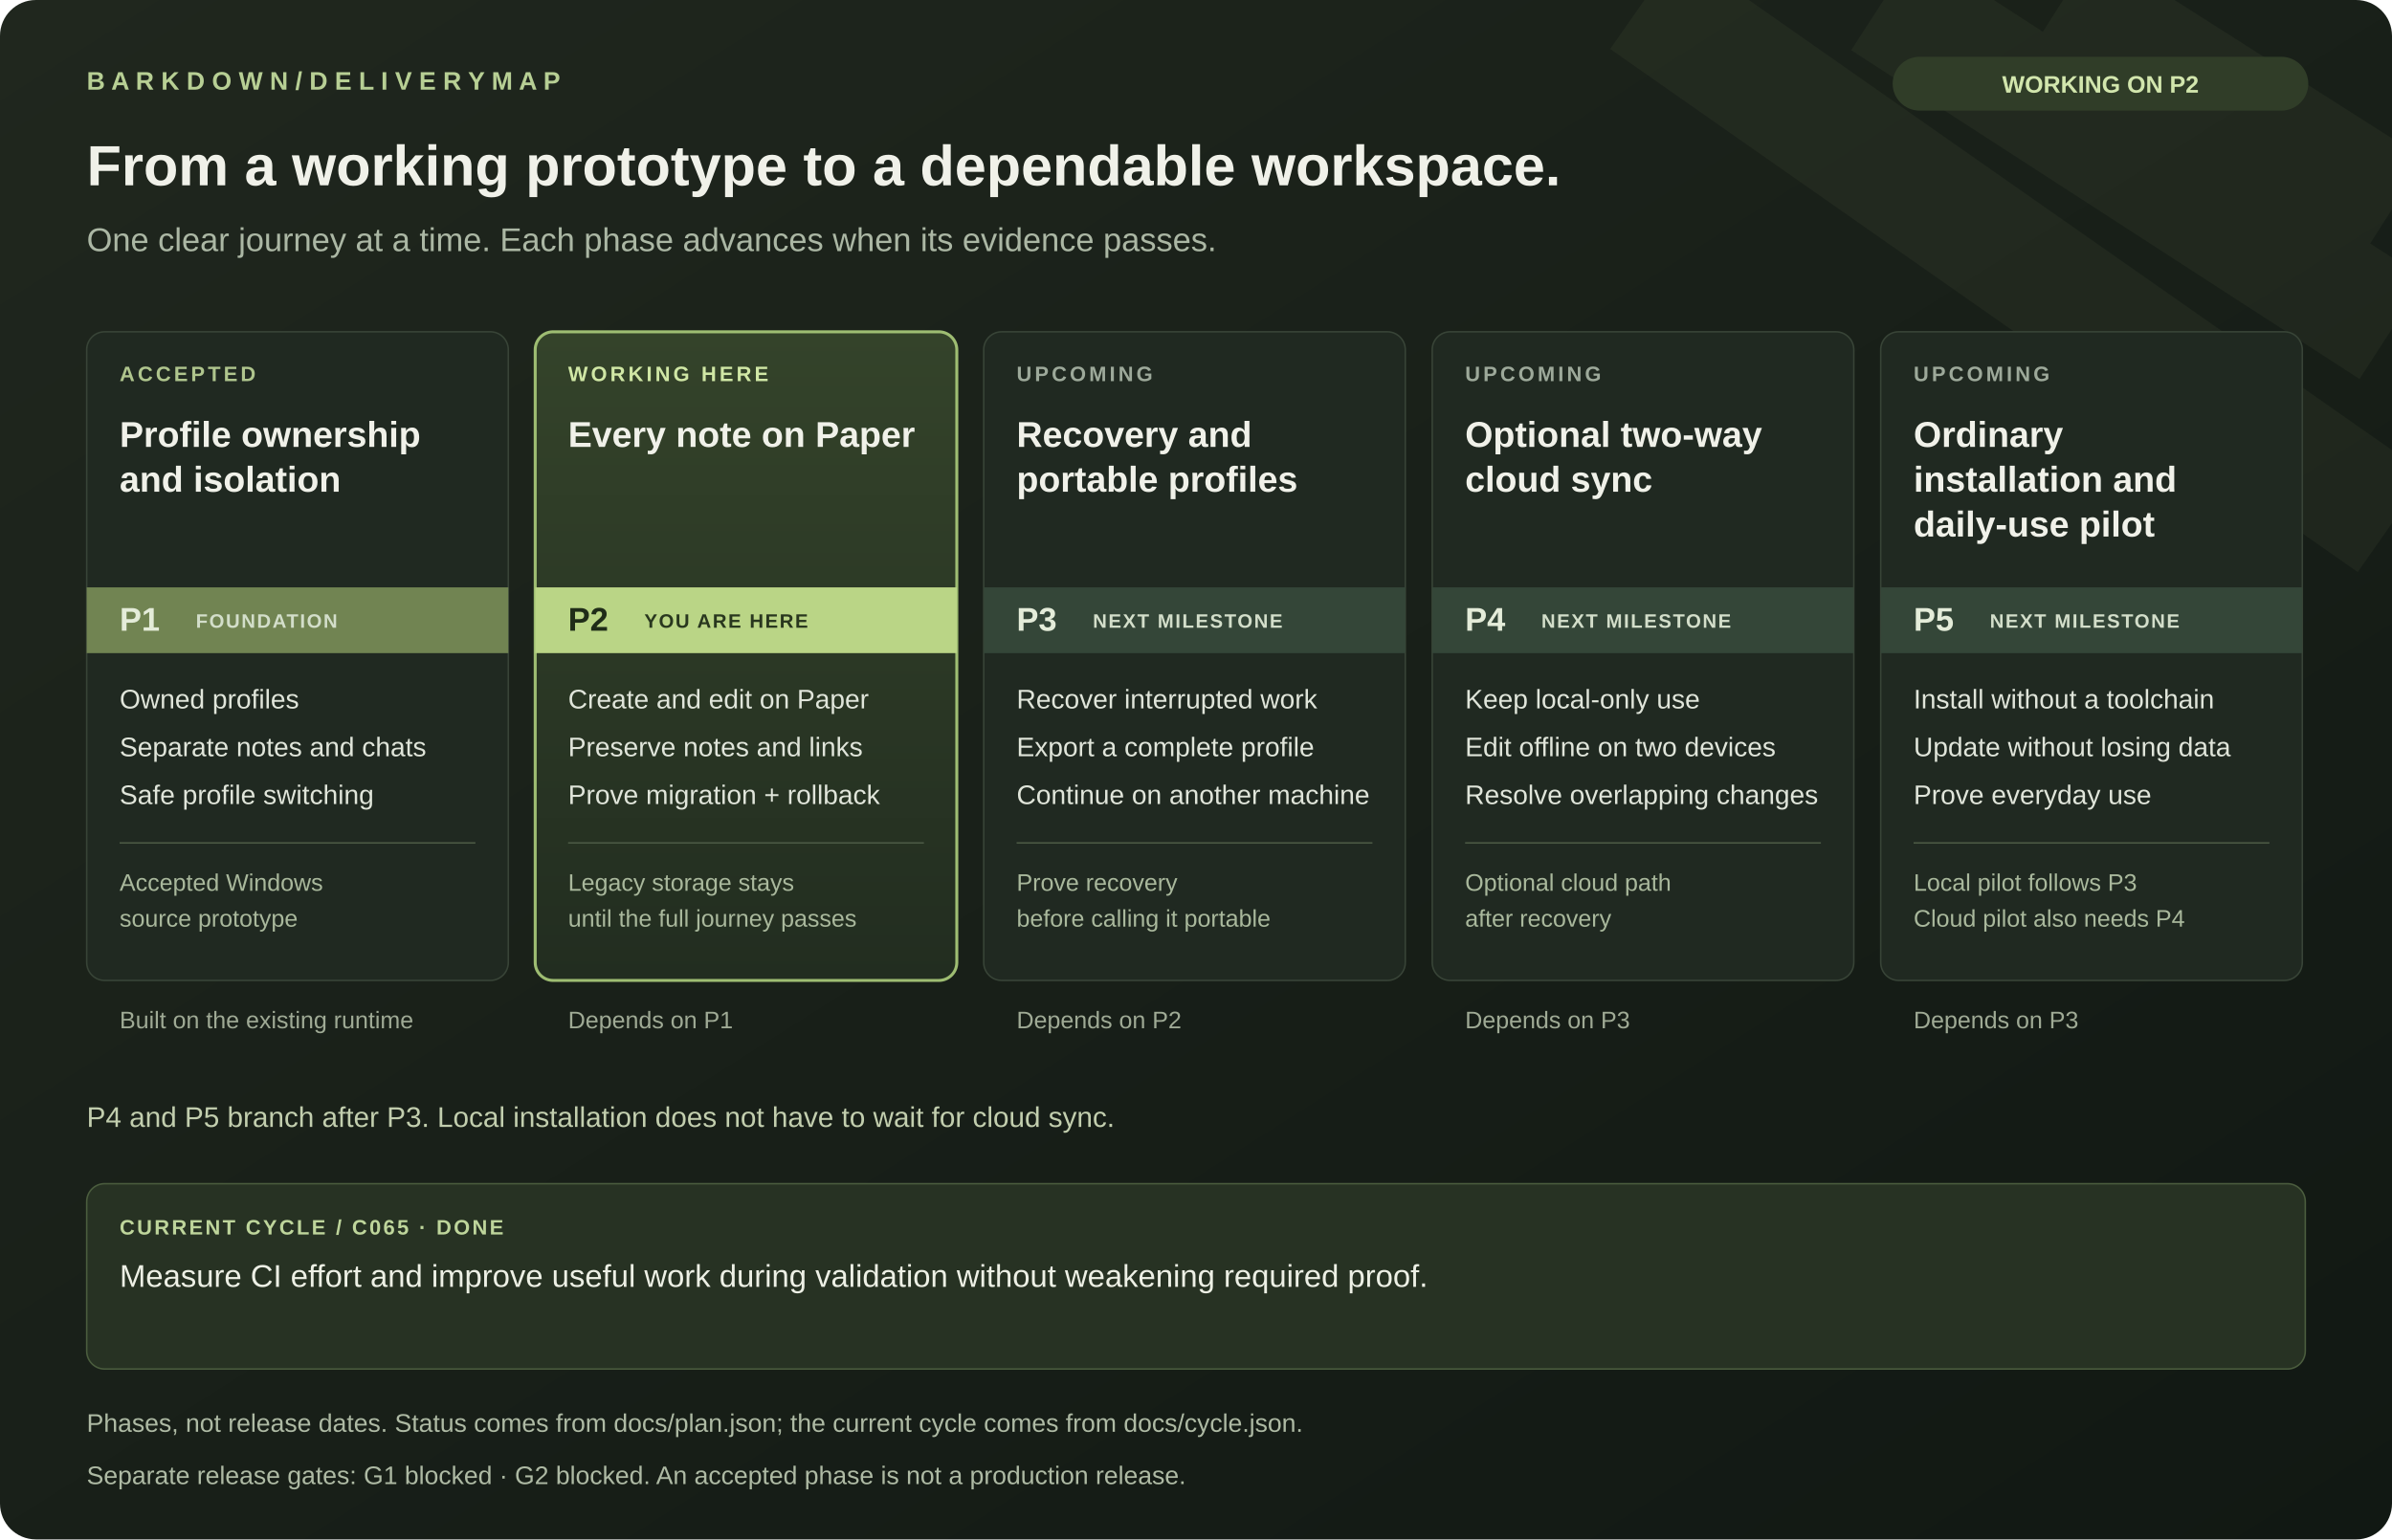
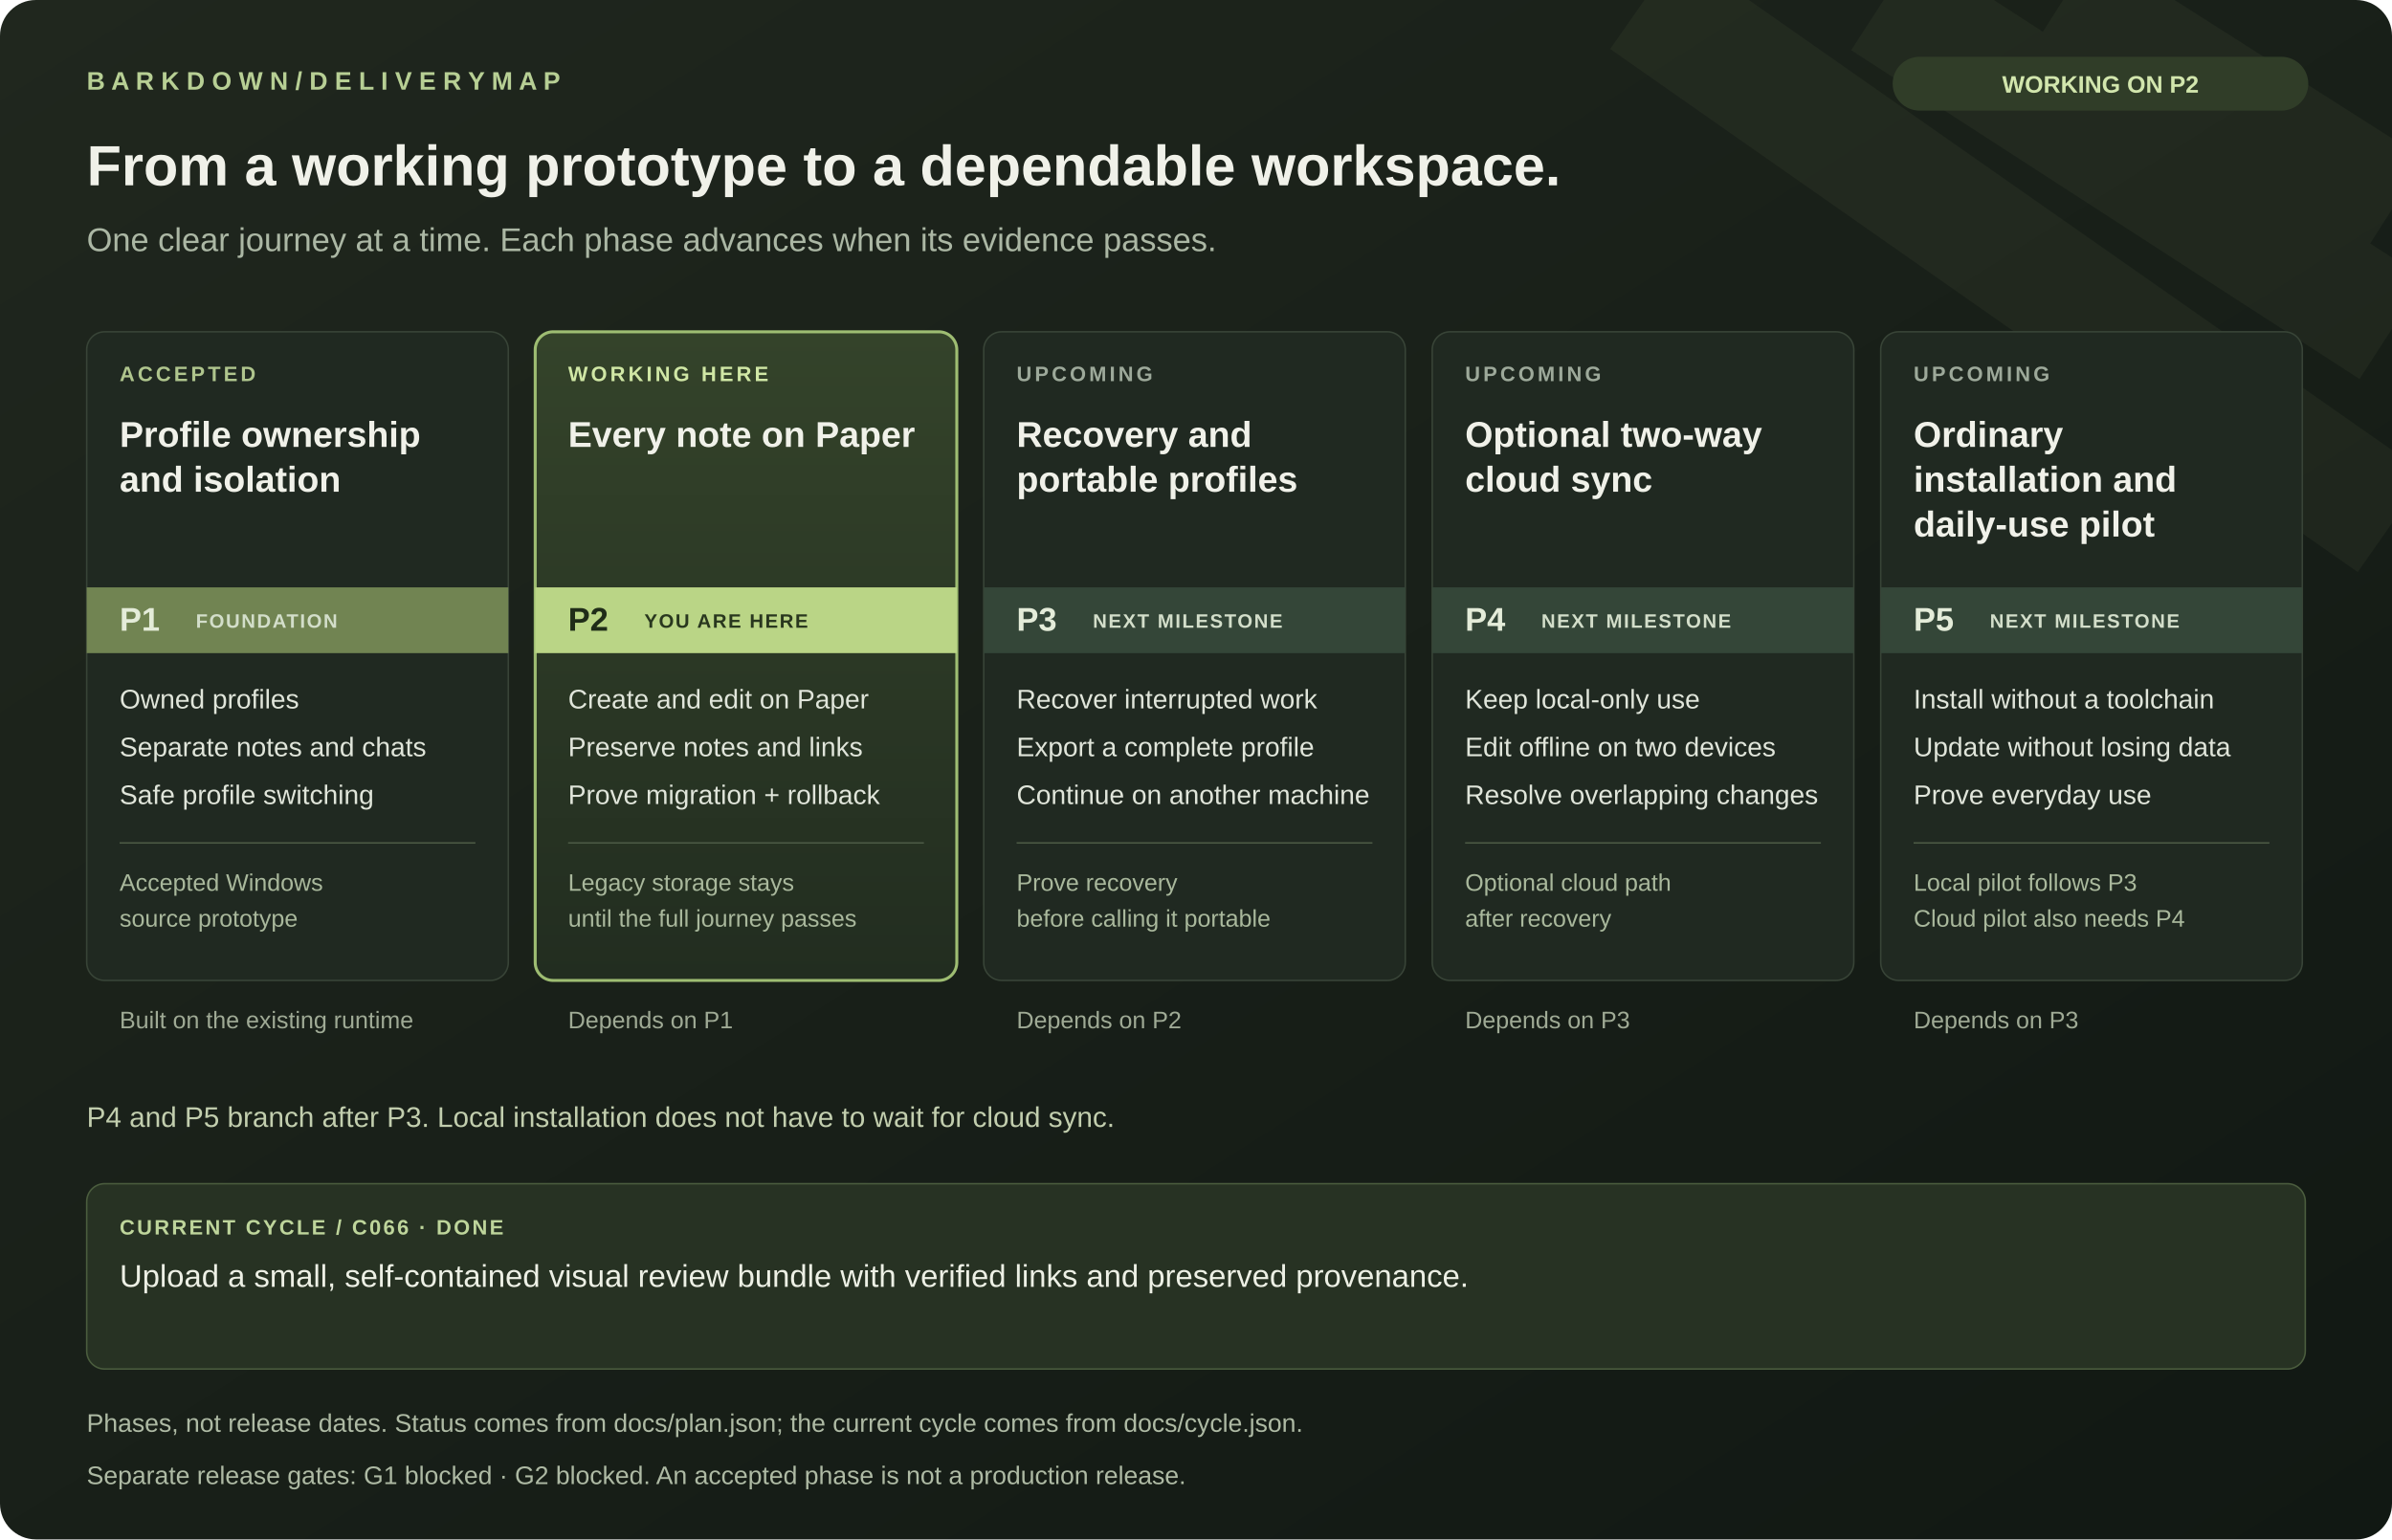
<svg xmlns="http://www.w3.org/2000/svg" width="1600" height="1030" viewBox="0 0 1600 1030" role="img" aria-labelledby="title desc">
  <defs>
    <linearGradient id="bg" x2="1" y2="1">
      <stop stop-color="#20271e" />
      <stop offset="1" stop-color="#111813" />
    </linearGradient>
    <linearGradient id="active" x2="0" y2="1">
      <stop stop-color="#34432a" />
      <stop offset="1" stop-color="#222d20" />
    </linearGradient>
    <linearGradient id="band">
      <stop stop-color="#7b9656" />
      <stop offset=".4" stop-color="#bcda82" />
      <stop offset="1" stop-color="#4c6050" />
    </linearGradient>
  </defs>
  <g font-family="Segoe UI, Arial, sans-serif">
    <rect width="1600" height="1030" rx="24" fill="url(#bg)" />
    <path d="M1100 0L1600 350M1260 0L1600 220M1380 0L1600 140" stroke="#a6c775" stroke-opacity=".06" stroke-width="80" />
    <text x="58" y="60" font-size="17" fill="#b7cf94" font-weight="600">B A R K D O W N   /   D E L I V E R Y   M A P</text>
    <text x="58" y="124" font-size="38" fill="#f0f1e9" font-weight="650">From a working prototype to a dependable workspace.</text>
    <text x="58" y="168" font-size="22" fill="#abb7a4" font-weight="400">One clear journey at a time. Each phase advances when its evidence passes.</text>
    <rect x="1266" y="38" width="278" height="36" rx="18" fill="#303d28" />
    <text x="1405" y="62" font-size="16" fill="#d2e6ad" font-weight="700" text-anchor="middle">WORKING ON P2</text>
    <rect x="58" y="222" width="282" height="434" rx="12" fill="#202921" stroke="#384437" stroke-width="1" />
    <text x="80" y="255" font-size="14" fill="#afc58d" font-weight="700" letter-spacing="2">ACCEPTED</text>
    <text x="80" y="299" font-size="24" fill="#f0f1e9" font-weight="650">Profile ownership</text>
    <text x="80" y="329" font-size="24" fill="#f0f1e9" font-weight="650">and isolation</text>
    <rect x="58" y="393" width="282" height="44" fill="#718452" />
    <text x="80" y="422" font-size="22" fill="#e4ecd9" font-weight="700">P1</text>
    <text x="131" y="420" font-size="13" fill="#d3deca" font-weight="600" letter-spacing="1">FOUNDATION</text>
    <text x="80" y="474" font-size="18" fill="#e0e5da" font-weight="400">Owned profiles</text>
    <text x="80" y="506" font-size="18" fill="#e0e5da" font-weight="400">Separate notes and chats</text>
    <text x="80" y="538" font-size="18" fill="#e0e5da" font-weight="400">Safe profile switching</text>
    <path d="M80 564H318" stroke="#4c5a45" />
    <text x="80" y="596" font-size="16" fill="#a9b89c" font-weight="400">Accepted Windows</text>
    <text x="80" y="620" font-size="16" fill="#a9b89c" font-weight="400">source prototype</text>
    <text x="80" y="688" font-size="16" fill="#9faa95" font-weight="400">Built on the existing runtime</text>
    <rect x="358" y="222" width="282" height="434" rx="12" fill="url(#active)" stroke="#9ebd72" stroke-width="2" />
    <text x="380" y="255" font-size="14" fill="#d0e7a5" font-weight="700" letter-spacing="2">WORKING HERE</text>
    <text x="380" y="299" font-size="24" fill="#f0f1e9" font-weight="650">Every note on Paper</text>
    <rect x="358" y="393" width="282" height="44" fill="#bad586" />
    <text x="380" y="422" font-size="22" fill="#1f2c18" font-weight="700">P2</text>
    <text x="431" y="420" font-size="13" fill="#29371e" font-weight="600" letter-spacing="1">YOU ARE HERE</text>
    <text x="380" y="474" font-size="18" fill="#e0e5da" font-weight="400">Create and edit on Paper</text>
    <text x="380" y="506" font-size="18" fill="#e0e5da" font-weight="400">Preserve notes and links</text>
    <text x="380" y="538" font-size="18" fill="#e0e5da" font-weight="400">Prove migration + rollback</text>
    <path d="M380 564H618" stroke="#4c5a45" />
    <text x="380" y="596" font-size="16" fill="#a9b89c" font-weight="400">Legacy storage stays</text>
    <text x="380" y="620" font-size="16" fill="#a9b89c" font-weight="400">until the full journey passes</text>
    <text x="380" y="688" font-size="16" fill="#9faa95" font-weight="400">Depends on P1</text>
    <rect x="658" y="222" width="282" height="434" rx="12" fill="#202921" stroke="#384437" stroke-width="1" />
    <text x="680" y="255" font-size="14" fill="#9da99a" font-weight="700" letter-spacing="2">UPCOMING</text>
    <text x="680" y="299" font-size="24" fill="#f0f1e9" font-weight="650">Recovery and</text>
    <text x="680" y="329" font-size="24" fill="#f0f1e9" font-weight="650">portable profiles</text>
    <rect x="658" y="393" width="282" height="44" fill="#344638" />
    <text x="680" y="422" font-size="22" fill="#e4ecd9" font-weight="700">P3</text>
    <text x="731" y="420" font-size="13" fill="#d3deca" font-weight="600" letter-spacing="1">NEXT MILESTONE</text>
    <text x="680" y="474" font-size="18" fill="#e0e5da" font-weight="400">Recover interrupted work</text>
    <text x="680" y="506" font-size="18" fill="#e0e5da" font-weight="400">Export a complete profile</text>
    <text x="680" y="538" font-size="18" fill="#e0e5da" font-weight="400">Continue on another machine</text>
    <path d="M680 564H918" stroke="#4c5a45" />
    <text x="680" y="596" font-size="16" fill="#a9b89c" font-weight="400">Prove recovery</text>
    <text x="680" y="620" font-size="16" fill="#a9b89c" font-weight="400">before calling it portable</text>
    <text x="680" y="688" font-size="16" fill="#9faa95" font-weight="400">Depends on P2</text>
    <rect x="958" y="222" width="282" height="434" rx="12" fill="#202921" stroke="#384437" stroke-width="1" />
    <text x="980" y="255" font-size="14" fill="#9da99a" font-weight="700" letter-spacing="2">UPCOMING</text>
    <text x="980" y="299" font-size="24" fill="#f0f1e9" font-weight="650">Optional two-way</text>
    <text x="980" y="329" font-size="24" fill="#f0f1e9" font-weight="650">cloud sync</text>
    <rect x="958" y="393" width="282" height="44" fill="#344638" />
    <text x="980" y="422" font-size="22" fill="#e4ecd9" font-weight="700">P4</text>
    <text x="1031" y="420" font-size="13" fill="#d3deca" font-weight="600" letter-spacing="1">NEXT MILESTONE</text>
    <text x="980" y="474" font-size="18" fill="#e0e5da" font-weight="400">Keep local-only use</text>
    <text x="980" y="506" font-size="18" fill="#e0e5da" font-weight="400">Edit offline on two devices</text>
    <text x="980" y="538" font-size="18" fill="#e0e5da" font-weight="400">Resolve overlapping changes</text>
    <path d="M980 564H1218" stroke="#4c5a45" />
    <text x="980" y="596" font-size="16" fill="#a9b89c" font-weight="400">Optional cloud path</text>
    <text x="980" y="620" font-size="16" fill="#a9b89c" font-weight="400">after recovery</text>
    <text x="980" y="688" font-size="16" fill="#9faa95" font-weight="400">Depends on P3</text>
    <rect x="1258" y="222" width="282" height="434" rx="12" fill="#202921" stroke="#384437" stroke-width="1" />
    <text x="1280" y="255" font-size="14" fill="#9da99a" font-weight="700" letter-spacing="2">UPCOMING</text>
    <text x="1280" y="299" font-size="24" fill="#f0f1e9" font-weight="650">Ordinary</text>
    <text x="1280" y="329" font-size="24" fill="#f0f1e9" font-weight="650">installation and</text>
    <text x="1280" y="359" font-size="24" fill="#f0f1e9" font-weight="650">daily-use pilot</text>
    <rect x="1258" y="393" width="282" height="44" fill="#344638" />
    <text x="1280" y="422" font-size="22" fill="#e4ecd9" font-weight="700">P5</text>
    <text x="1331" y="420" font-size="13" fill="#d3deca" font-weight="600" letter-spacing="1">NEXT MILESTONE</text>
    <text x="1280" y="474" font-size="18" fill="#e0e5da" font-weight="400">Install without a toolchain</text>
    <text x="1280" y="506" font-size="18" fill="#e0e5da" font-weight="400">Update without losing data</text>
    <text x="1280" y="538" font-size="18" fill="#e0e5da" font-weight="400">Prove everyday use</text>
    <path d="M1280 564H1518" stroke="#4c5a45" />
    <text x="1280" y="596" font-size="16" fill="#a9b89c" font-weight="400">Local pilot follows P3</text>
    <text x="1280" y="620" font-size="16" fill="#a9b89c" font-weight="400">Cloud pilot also needs P4</text>
    <text x="1280" y="688" font-size="16" fill="#9faa95" font-weight="400">Depends on P3</text>
    <path d="M70 713H1530" stroke="url(#band)" stroke-width="3" />
    <text x="58" y="754" font-size="19" fill="#c2ceae" font-weight="400">P4 and P5 branch after P3. Local installation does not have to wait for cloud sync.</text>
    <rect x="58" y="792" width="1484" height="124" rx="12" fill="#273223" stroke="#4b5d3e" />
-     <text x="80" y="826" font-size="14" fill="#bed59b" font-weight="700" letter-spacing="1.5">CURRENT CYCLE  /  C065  ·  DONE</text>
-     <text x="80" y="861" font-size="21" fill="#edf0e5" font-weight="500">Measure CI effort and improve useful work during validation without weakening required proof.</text>
+     <text x="80" y="826" font-size="14" fill="#bed59b" font-weight="700" letter-spacing="1.5">CURRENT CYCLE  /  C066  ·  DONE</text>
+     <text x="80" y="861" font-size="21" fill="#edf0e5" font-weight="500">Upload a small, self-contained visual review bundle with verified links and preserved provenance.</text>
    <text x="58" y="958" font-size="17" fill="#aebaa4" font-weight="400">Phases, not release dates. Status comes from docs/plan.json; the current cycle comes from docs/cycle.json.</text>
    <text x="58" y="993" font-size="17" fill="#aebaa4" font-weight="400">Separate release gates: G1 blocked · G2 blocked. An accepted phase is not a production release.</text>
  </g>
</svg>
